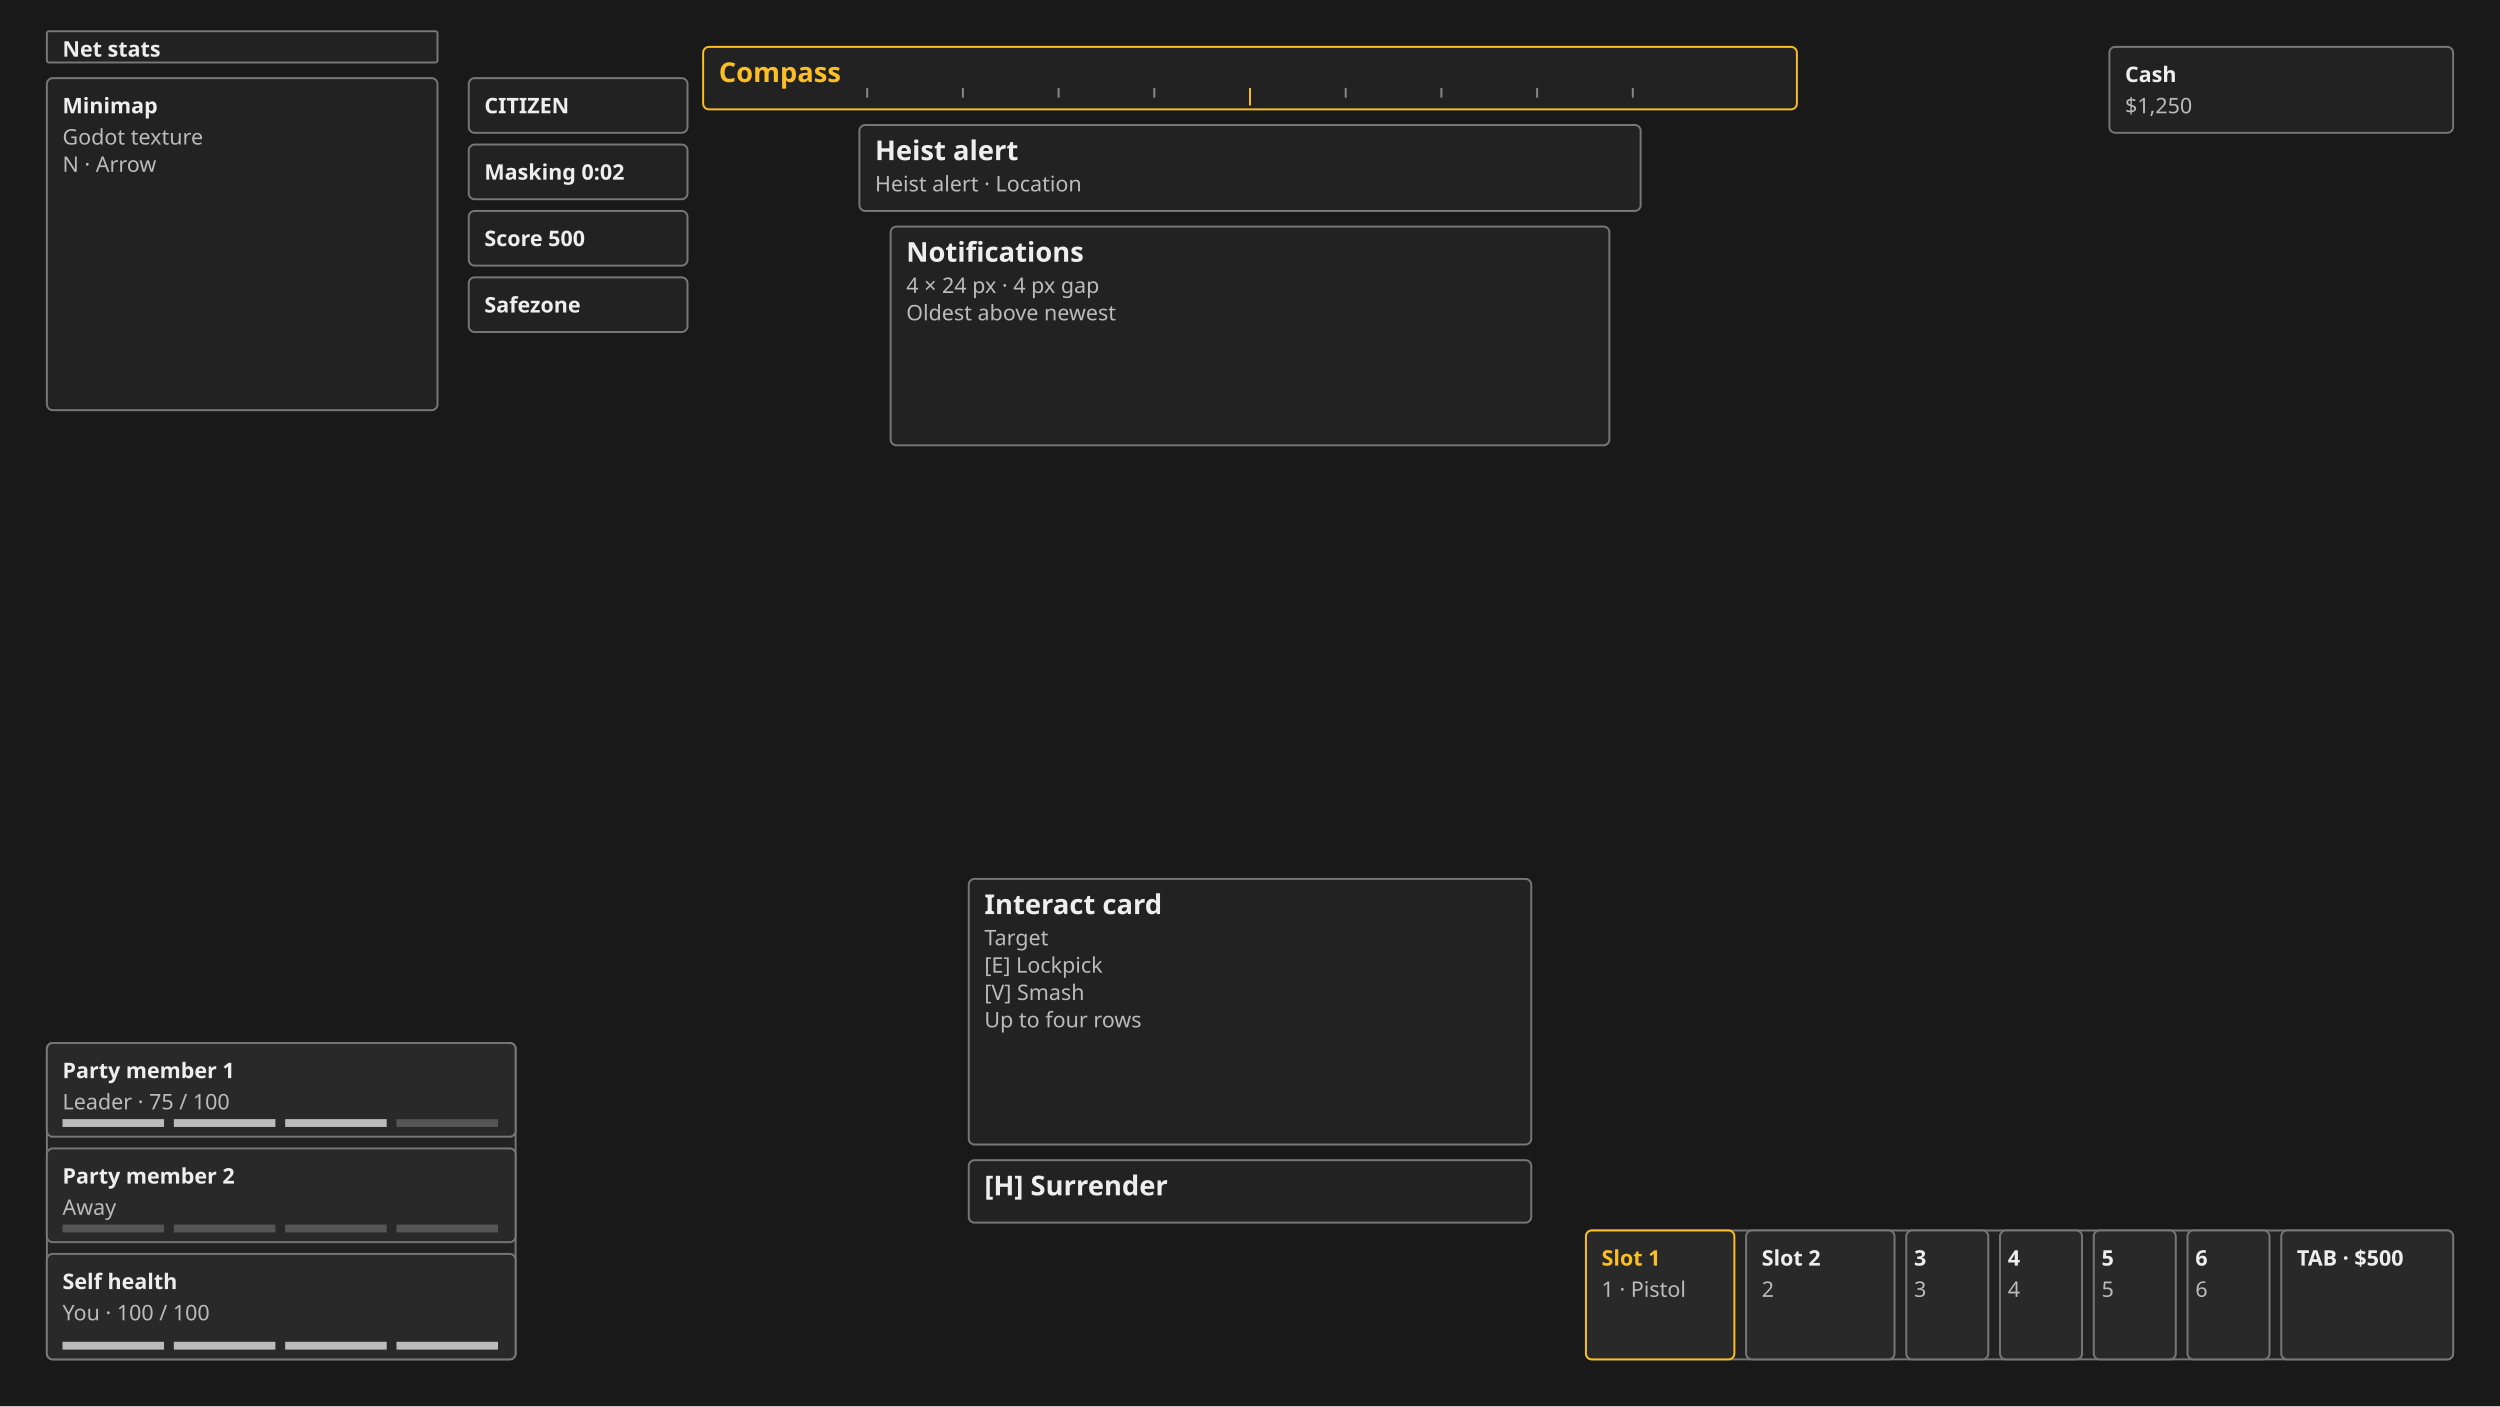
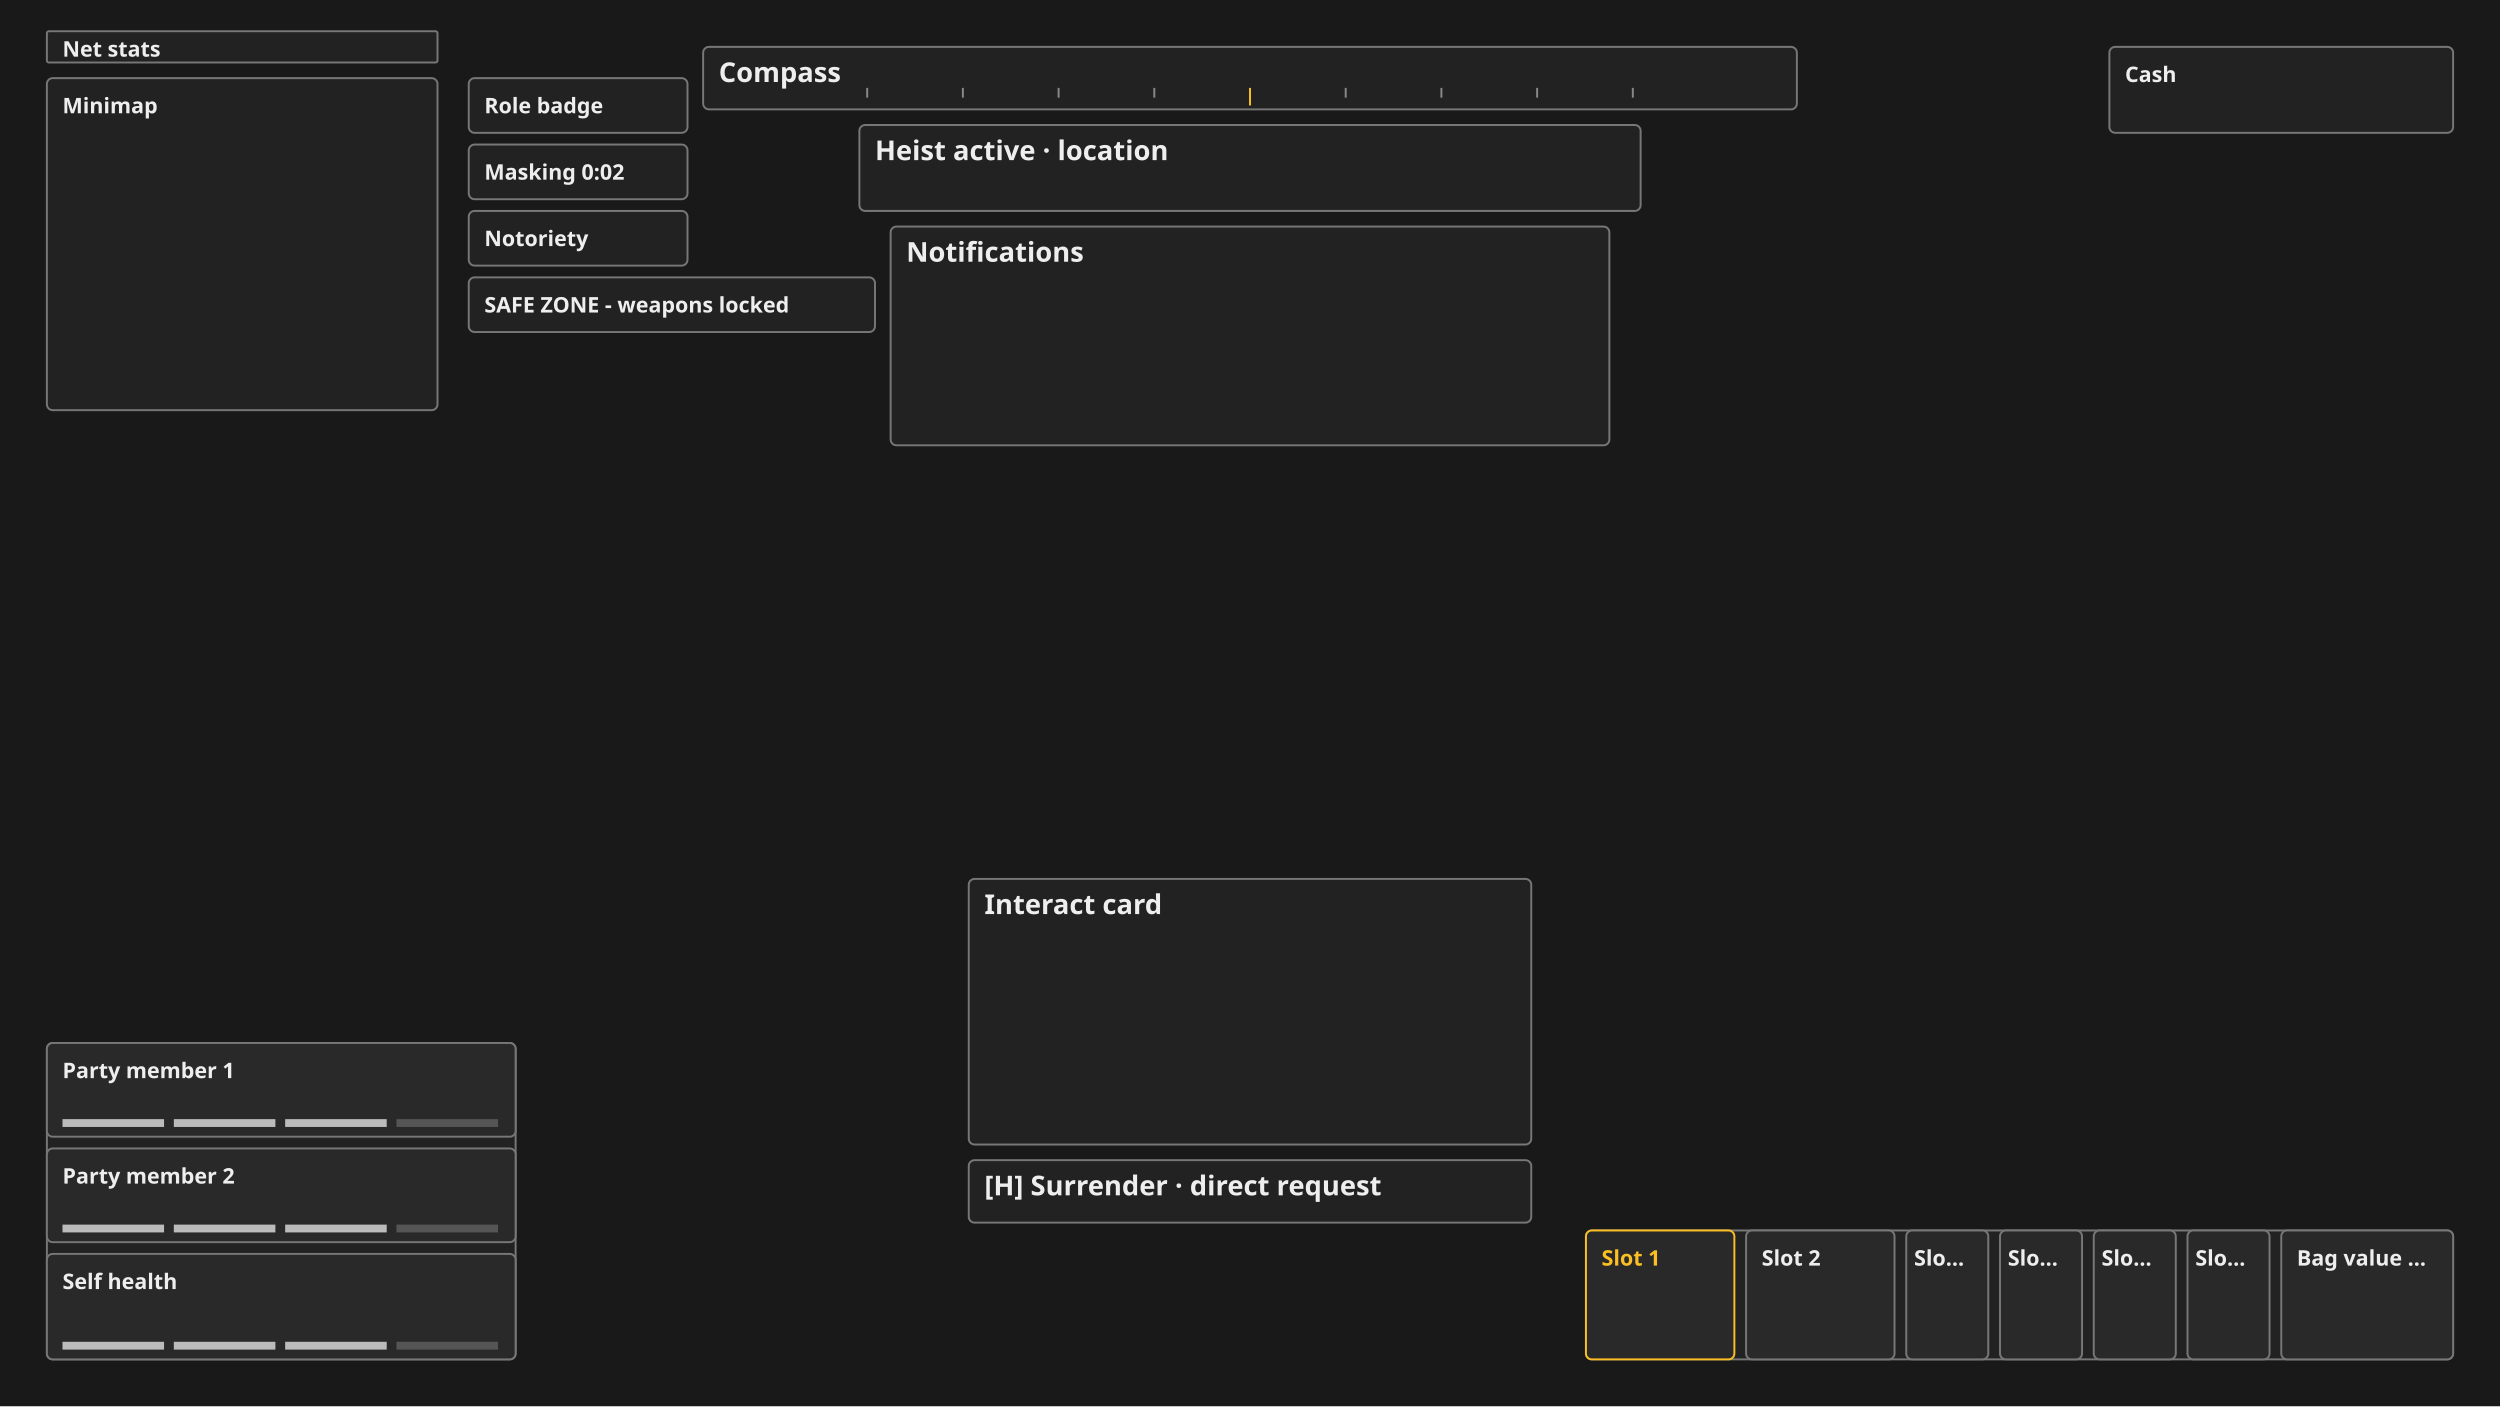
<svg xmlns="http://www.w3.org/2000/svg" viewBox="0 0 1280 720" width="1280" height="720" font-family="system-ui, sans-serif" role="img" aria-labelledby="title">
  <defs>
-     <pattern id="own-cells" x="743" y="128" width="51" height="51" patternUnits="userSpaceOnUse">
-       <rect x="0" y="0" width="50" height="50" fill="none" stroke="#555" stroke-width="0.75" />
-     </pattern>
-     <pattern id="body-cells" x="406" y="128" width="51" height="51" patternUnits="userSpaceOnUse">
-       <rect x="0" y="0" width="50" height="50" fill="none" stroke="#555" stroke-width="0.75" />
-     </pattern>
    <clipPath id="clip-A01">
      <rect x="26" y="17" width="196" height="14" />
    </clipPath>
    <clipPath id="clip-A02">
      <rect x="26" y="41" width="196" height="168" />
    </clipPath>
    <clipPath id="clip-A03">
      <rect x="242" y="41" width="108" height="26" />
    </clipPath>
    <clipPath id="clip-A04">
      <rect x="242" y="75" width="108" height="26" />
    </clipPath>
    <clipPath id="clip-A05">
      <rect x="242" y="109" width="108" height="26" />
    </clipPath>
    <clipPath id="clip-A06">
-       <rect x="242" y="143" width="108" height="26" />
+       <rect x="242" y="143" width="204" height="26" />
    </clipPath>
    <clipPath id="clip-A07">
      <rect x="362" y="25" width="556" height="30" />
    </clipPath>
    <clipPath id="clip-A08">
      <rect x="442" y="65" width="396" height="42" />
    </clipPath>
    <clipPath id="clip-A09">
      <rect x="458" y="117" width="364" height="110" />
    </clipPath>
    <clipPath id="clip-A10">
      <rect x="1082" y="25" width="172" height="42" />
    </clipPath>
    <clipPath id="clip-A11">
      <rect x="26" y="535" width="236" height="160" />
    </clipPath>
    <clipPath id="clip-A12">
      <rect x="26" y="535" width="236" height="46" />
    </clipPath>
    <clipPath id="clip-A13">
      <rect x="26" y="589" width="236" height="46" />
    </clipPath>
    <clipPath id="clip-A14">
      <rect x="26" y="643" width="236" height="52" />
    </clipPath>
    <clipPath id="clip-A15">
      <rect x="498" y="451" width="284" height="134" />
    </clipPath>
    <clipPath id="clip-A16">
      <rect x="498" y="595" width="284" height="30" />
    </clipPath>
    <clipPath id="clip-A17">
      <rect x="814" y="631" width="440" height="64" />
    </clipPath>
    <clipPath id="clip-A18">
      <rect x="814" y="631" width="72" height="64" />
    </clipPath>
    <clipPath id="clip-A19">
      <rect x="896" y="631" width="72" height="64" />
    </clipPath>
    <clipPath id="clip-A20">
      <rect x="978" y="631" width="38" height="64" />
    </clipPath>
    <clipPath id="clip-A21">
      <rect x="1026" y="631" width="38" height="64" />
    </clipPath>
    <clipPath id="clip-A22">
      <rect x="1074" y="631" width="38" height="64" />
    </clipPath>
    <clipPath id="clip-A23">
      <rect x="1122" y="631" width="38" height="64" />
    </clipPath>
    <clipPath id="clip-A24">
      <rect x="1170" y="631" width="84" height="64" />
    </clipPath>
  </defs>
  <rect width="1280" height="720" fill="#191919" />
  <g>
    <rect data-layout="A01" x="24" y="16" width="200" height="16" rx="1" fill="#222" stroke="#777" />
    <g clip-path="url(#clip-A01)">
      <text x="32" y="29" font-size="11" font-weight="600" fill="#eee">Net stats</text>
    </g>
  </g>
  <g>
    <rect data-layout="A02" x="24" y="40" width="200" height="170" rx="3" fill="#222" stroke="#777" />
    <g clip-path="url(#clip-A02)">
      <text x="32" y="58" font-size="11" font-weight="600" fill="#eee">Minimap</text>
-       <text x="32" y="74" font-size="11" fill="#bbb">Godot texture</text>
-       <text x="32" y="88" font-size="11" fill="#bbb">N · Arrow</text>
    </g>
  </g>
  <g>
    <rect data-layout="A03" x="240" y="40" width="112" height="28" rx="3" fill="#222" stroke="#777" />
    <g clip-path="url(#clip-A03)">
-       <text x="248" y="58" font-size="11" font-weight="600" fill="#eee">CITIZEN</text>
+       <text x="248" y="58" font-size="11" font-weight="600" fill="#eee">Role badge</text>
    </g>
  </g>
  <g>
    <rect data-layout="A04" x="240" y="74" width="112" height="28" rx="3" fill="#222" stroke="#777" />
    <g clip-path="url(#clip-A04)">
      <text x="248" y="92" font-size="11" font-weight="600" fill="#eee">Masking 0:02</text>
    </g>
  </g>
  <g>
    <rect data-layout="A05" x="240" y="108" width="112" height="28" rx="3" fill="#222" stroke="#777" />
    <g clip-path="url(#clip-A05)">
-       <text x="248" y="126" font-size="11" font-weight="600" fill="#eee">Score 500</text>
-     </g>
-   </g>
-   <g>
-     <rect data-layout="A06" x="240" y="142" width="112" height="28" rx="3" fill="#222" stroke="#777" />
+       <text x="248" y="126" font-size="11" font-weight="600" fill="#eee">Notoriety</text>
+     </g>
+   </g>
+   <g>
+     <rect data-layout="A06" x="240" y="142" width="208" height="28" rx="3" fill="#222" stroke="#777" />
    <g clip-path="url(#clip-A06)">
-       <text x="248" y="160" font-size="11" font-weight="600" fill="#eee">Safezone</text>
-     </g>
-   </g>
-   <g>
-     <rect data-layout="A07" x="360" y="24" width="560" height="32" rx="3" fill="#222" stroke="#fbbf24" />
+       <text x="248" y="160" font-size="11" font-weight="600" fill="#eee">SAFE ZONE - weapons locked</text>
+     </g>
+   </g>
+   <g>
+     <rect data-layout="A07" x="360" y="24" width="560" height="32" rx="3" fill="#222" stroke="#777" />
    <g clip-path="url(#clip-A07)">
-       <path d="M 444 45 v 5" stroke="#888" />
-       <path d="M 493 45 v 5" stroke="#888" />
-       <path d="M 542 45 v 5" stroke="#888" />
-       <path d="M 591 45 v 5" stroke="#888" />
-       <path d="M 640 45 v 9" stroke="#fbbf24" />
-       <path d="M 689 45 v 5" stroke="#888" />
-       <path d="M 738 45 v 5" stroke="#888" />
-       <path d="M 787 45 v 5" stroke="#888" />
-       <path d="M 836 45 v 5" stroke="#888" />
-       <text x="368" y="42" font-size="14" font-weight="600" fill="#fbbf24">Compass</text>
+       <text x="368" y="42" font-size="14" font-weight="600" fill="#eee">Compass</text>
+       <path d="M 444.0 45 v 5" stroke="#888" />
+       <path d="M 493.0 45 v 5" stroke="#888" />
+       <path d="M 542.0 45 v 5" stroke="#888" />
+       <path d="M 591.0 45 v 5" stroke="#888" />
+       <path d="M 640.0 45 v 9" stroke="#fbbf24" />
+       <path d="M 689.0 45 v 5" stroke="#888" />
+       <path d="M 738.0 45 v 5" stroke="#888" />
+       <path d="M 787.0 45 v 5" stroke="#888" />
+       <path d="M 836.0 45 v 5" stroke="#888" />
    </g>
  </g>
  <g>
    <rect data-layout="A08" x="440" y="64" width="400" height="44" rx="3" fill="#222" stroke="#777" />
    <g clip-path="url(#clip-A08)">
-       <text x="448" y="82" font-size="14" font-weight="600" fill="#eee">Heist alert</text>
-       <text x="448" y="98" font-size="11" fill="#bbb">Heist alert · Location</text>
+       <text x="448" y="82" font-size="14" font-weight="600" fill="#eee">Heist active · location</text>
    </g>
  </g>
  <g>
    <rect data-layout="A09" x="456" y="116" width="368" height="112" rx="3" fill="#222" stroke="#777" />
    <g clip-path="url(#clip-A09)">
      <text x="464" y="134" font-size="14" font-weight="600" fill="#eee">Notifications</text>
-       <text x="464" y="150" font-size="11" fill="#bbb">4 × 24 px · 4 px gap</text>
-       <text x="464" y="164" font-size="11" fill="#bbb">Oldest above newest</text>
    </g>
  </g>
  <g>
    <rect data-layout="A10" x="1080" y="24" width="176" height="44" rx="3" fill="#222" stroke="#777" />
    <g clip-path="url(#clip-A10)">
      <text x="1088" y="42" font-size="11" font-weight="600" fill="#eee">Cash</text>
-       <text x="1088" y="58" font-size="11" fill="#bbb">$1,250</text>
    </g>
  </g>
  <g>
    <rect data-layout="A11" x="24" y="534" width="240" height="162" rx="3" fill="#222" stroke="#777" />
    <g clip-path="url(#clip-A11)" />
  </g>
  <g>
    <rect data-layout="A12" x="24" y="534" width="240" height="48" rx="3" fill="#292929" stroke="#777" />
    <g clip-path="url(#clip-A12)">
+       <text x="32" y="552" font-size="11" font-weight="600" fill="#eee">Party member 1</text>
      <rect x="32" y="573" width="52" height="4" fill="#bbb" />
      <rect x="89" y="573" width="52" height="4" fill="#bbb" />
      <rect x="146" y="573" width="52" height="4" fill="#bbb" />
      <rect x="203" y="573" width="52" height="4" fill="#555" />
-       <text x="32" y="552" font-size="11" font-weight="600" fill="#eee">Party member 1</text>
-       <text x="32" y="568" font-size="11" fill="#bbb">Leader · 75 / 100</text>
    </g>
  </g>
  <g>
    <rect data-layout="A13" x="24" y="588" width="240" height="48" rx="3" fill="#292929" stroke="#777" />
    <g clip-path="url(#clip-A13)">
-       <rect x="32" y="627" width="52" height="4" fill="#555" />
-       <rect x="89" y="627" width="52" height="4" fill="#555" />
-       <rect x="146" y="627" width="52" height="4" fill="#555" />
+       <text x="32" y="606" font-size="11" font-weight="600" fill="#eee">Party member 2</text>
+       <rect x="32" y="627" width="52" height="4" fill="#bbb" />
+       <rect x="89" y="627" width="52" height="4" fill="#bbb" />
+       <rect x="146" y="627" width="52" height="4" fill="#bbb" />
      <rect x="203" y="627" width="52" height="4" fill="#555" />
-       <text x="32" y="606" font-size="11" font-weight="600" fill="#eee">Party member 2</text>
-       <text x="32" y="622" font-size="11" fill="#bbb">Away</text>
    </g>
  </g>
  <g>
    <rect data-layout="A14" x="24" y="642" width="240" height="54" rx="3" fill="#292929" stroke="#777" />
    <g clip-path="url(#clip-A14)">
+       <text x="32" y="660" font-size="11" font-weight="600" fill="#eee">Self health</text>
      <rect x="32" y="687" width="52" height="4" fill="#bbb" />
      <rect x="89" y="687" width="52" height="4" fill="#bbb" />
      <rect x="146" y="687" width="52" height="4" fill="#bbb" />
-       <rect x="203" y="687" width="52" height="4" fill="#bbb" />
-       <text x="32" y="660" font-size="11" font-weight="600" fill="#eee">Self health</text>
-       <text x="32" y="676" font-size="11" fill="#bbb">You · 100 / 100</text>
+       <rect x="203" y="687" width="52" height="4" fill="#555" />
    </g>
  </g>
  <g>
    <rect data-layout="A15" x="496" y="450" width="288" height="136" rx="3" fill="#222" stroke="#777" />
    <g clip-path="url(#clip-A15)">
      <text x="504" y="468" font-size="14" font-weight="600" fill="#eee">Interact card</text>
-       <text x="504" y="484" font-size="11" fill="#bbb">Target</text>
-       <text x="504" y="498" font-size="11" fill="#bbb">[E] Lockpick</text>
-       <text x="504" y="512" font-size="11" fill="#bbb">[V] Smash</text>
-       <text x="504" y="526" font-size="11" fill="#bbb">Up to four rows</text>
    </g>
  </g>
  <g>
    <rect data-layout="A16" x="496" y="594" width="288" height="32" rx="3" fill="#222" stroke="#777" />
    <g clip-path="url(#clip-A16)">
-       <text x="504" y="612" font-size="14" font-weight="600" fill="#eee">[H] Surrender</text>
+       <text x="504" y="612" font-size="14" font-weight="600" fill="#eee">[H] Surrender · direct request</text>
    </g>
  </g>
  <g>
    <rect data-layout="A17" x="812" y="630" width="444" height="66" rx="3" fill="#222" stroke="#777" />
    <g clip-path="url(#clip-A17)" />
  </g>
  <g>
    <rect data-layout="A18" x="812" y="630" width="76" height="66" rx="3" fill="#292929" stroke="#fbbf24" />
    <g clip-path="url(#clip-A18)">
      <text x="820" y="648" font-size="11" font-weight="600" fill="#fbbf24">Slot 1</text>
-       <text x="820" y="664" font-size="11" fill="#bbb">1 · Pistol</text>
    </g>
  </g>
  <g>
    <rect data-layout="A19" x="894" y="630" width="76" height="66" rx="3" fill="#292929" stroke="#777" />
    <g clip-path="url(#clip-A19)">
      <text x="902" y="648" font-size="11" font-weight="600" fill="#eee">Slot 2</text>
-       <text x="902" y="664" font-size="11" fill="#bbb">2</text>
    </g>
  </g>
  <g>
    <rect data-layout="A20" x="976" y="630" width="42" height="66" rx="3" fill="#292929" stroke="#777" />
    <g clip-path="url(#clip-A20)">
-       <text x="980" y="648" font-size="11" font-weight="600" fill="#eee">3</text>
-       <text x="980" y="664" font-size="11" fill="#bbb">3</text>
+       <text x="980" y="648" font-size="11" font-weight="600" fill="#eee">Slo…</text>
    </g>
  </g>
  <g>
    <rect data-layout="A21" x="1024" y="630" width="42" height="66" rx="3" fill="#292929" stroke="#777" />
    <g clip-path="url(#clip-A21)">
-       <text x="1028" y="648" font-size="11" font-weight="600" fill="#eee">4</text>
-       <text x="1028" y="664" font-size="11" fill="#bbb">4</text>
+       <text x="1028" y="648" font-size="11" font-weight="600" fill="#eee">Slo…</text>
    </g>
  </g>
  <g>
    <rect data-layout="A22" x="1072" y="630" width="42" height="66" rx="3" fill="#292929" stroke="#777" />
    <g clip-path="url(#clip-A22)">
-       <text x="1076" y="648" font-size="11" font-weight="600" fill="#eee">5</text>
-       <text x="1076" y="664" font-size="11" fill="#bbb">5</text>
+       <text x="1076" y="648" font-size="11" font-weight="600" fill="#eee">Slo…</text>
    </g>
  </g>
  <g>
    <rect data-layout="A23" x="1120" y="630" width="42" height="66" rx="3" fill="#292929" stroke="#777" />
    <g clip-path="url(#clip-A23)">
-       <text x="1124" y="648" font-size="11" font-weight="600" fill="#eee">6</text>
-       <text x="1124" y="664" font-size="11" fill="#bbb">6</text>
+       <text x="1124" y="648" font-size="11" font-weight="600" fill="#eee">Slo…</text>
    </g>
  </g>
  <g>
    <rect data-layout="A24" x="1168" y="630" width="88" height="66" rx="3" fill="#292929" stroke="#777" />
    <g clip-path="url(#clip-A24)">
-       <text x="1176" y="648" font-size="11" font-weight="600" fill="#eee">TAB · $500</text>
+       <text x="1176" y="648" font-size="11" font-weight="600" fill="#eee">Bag value …</text>
    </g>
  </g>
</svg>
